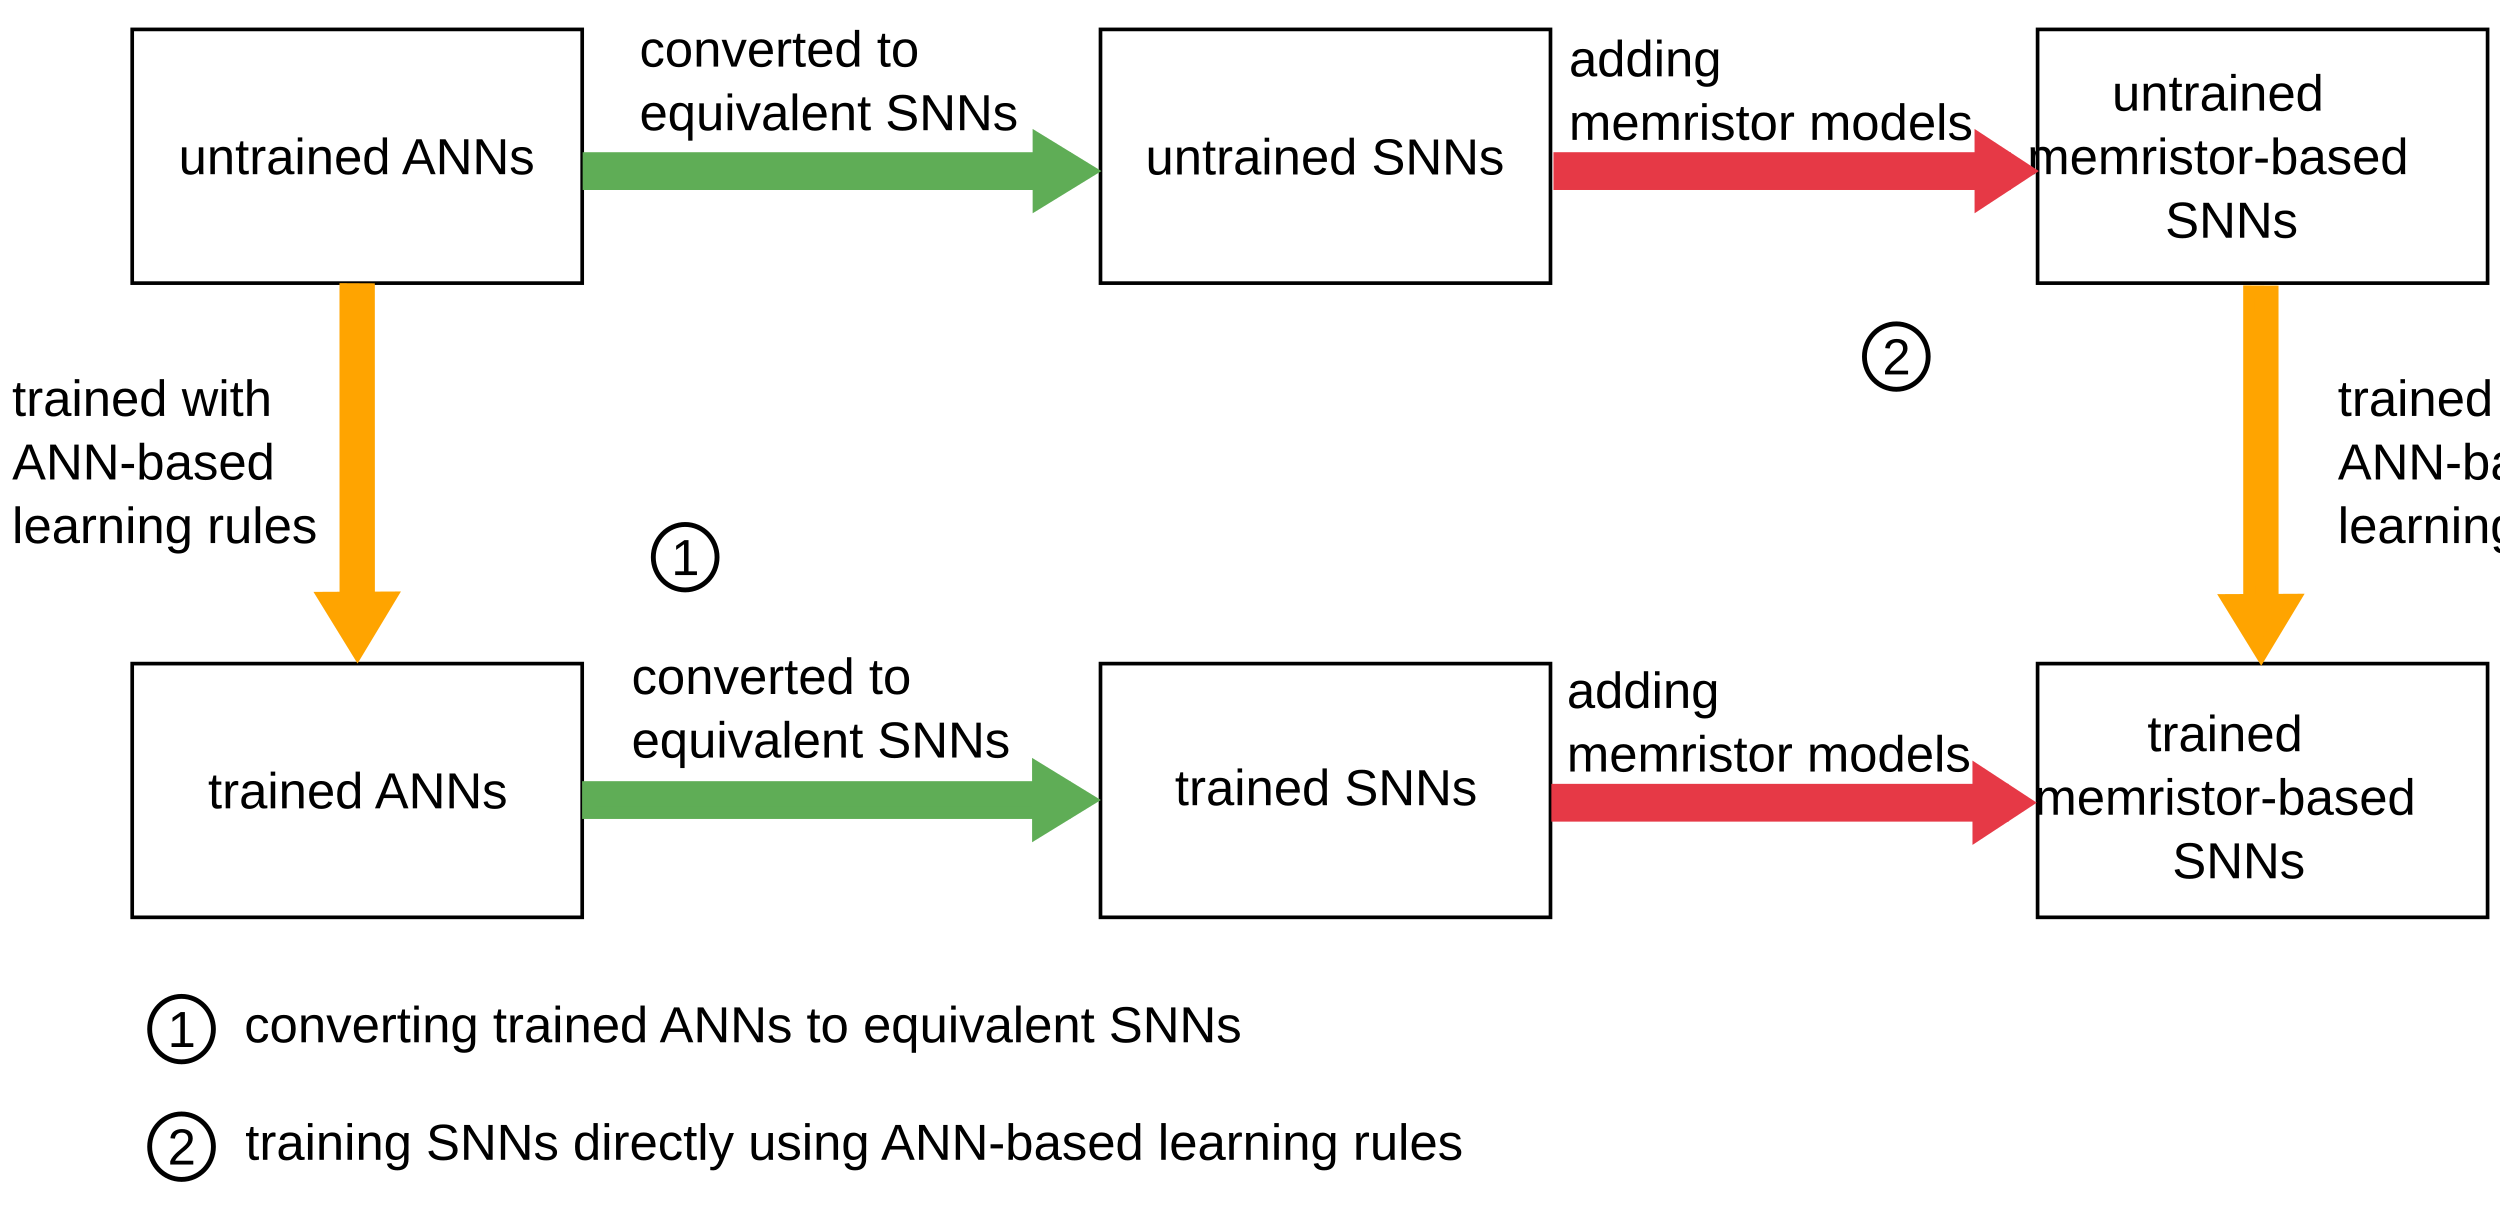
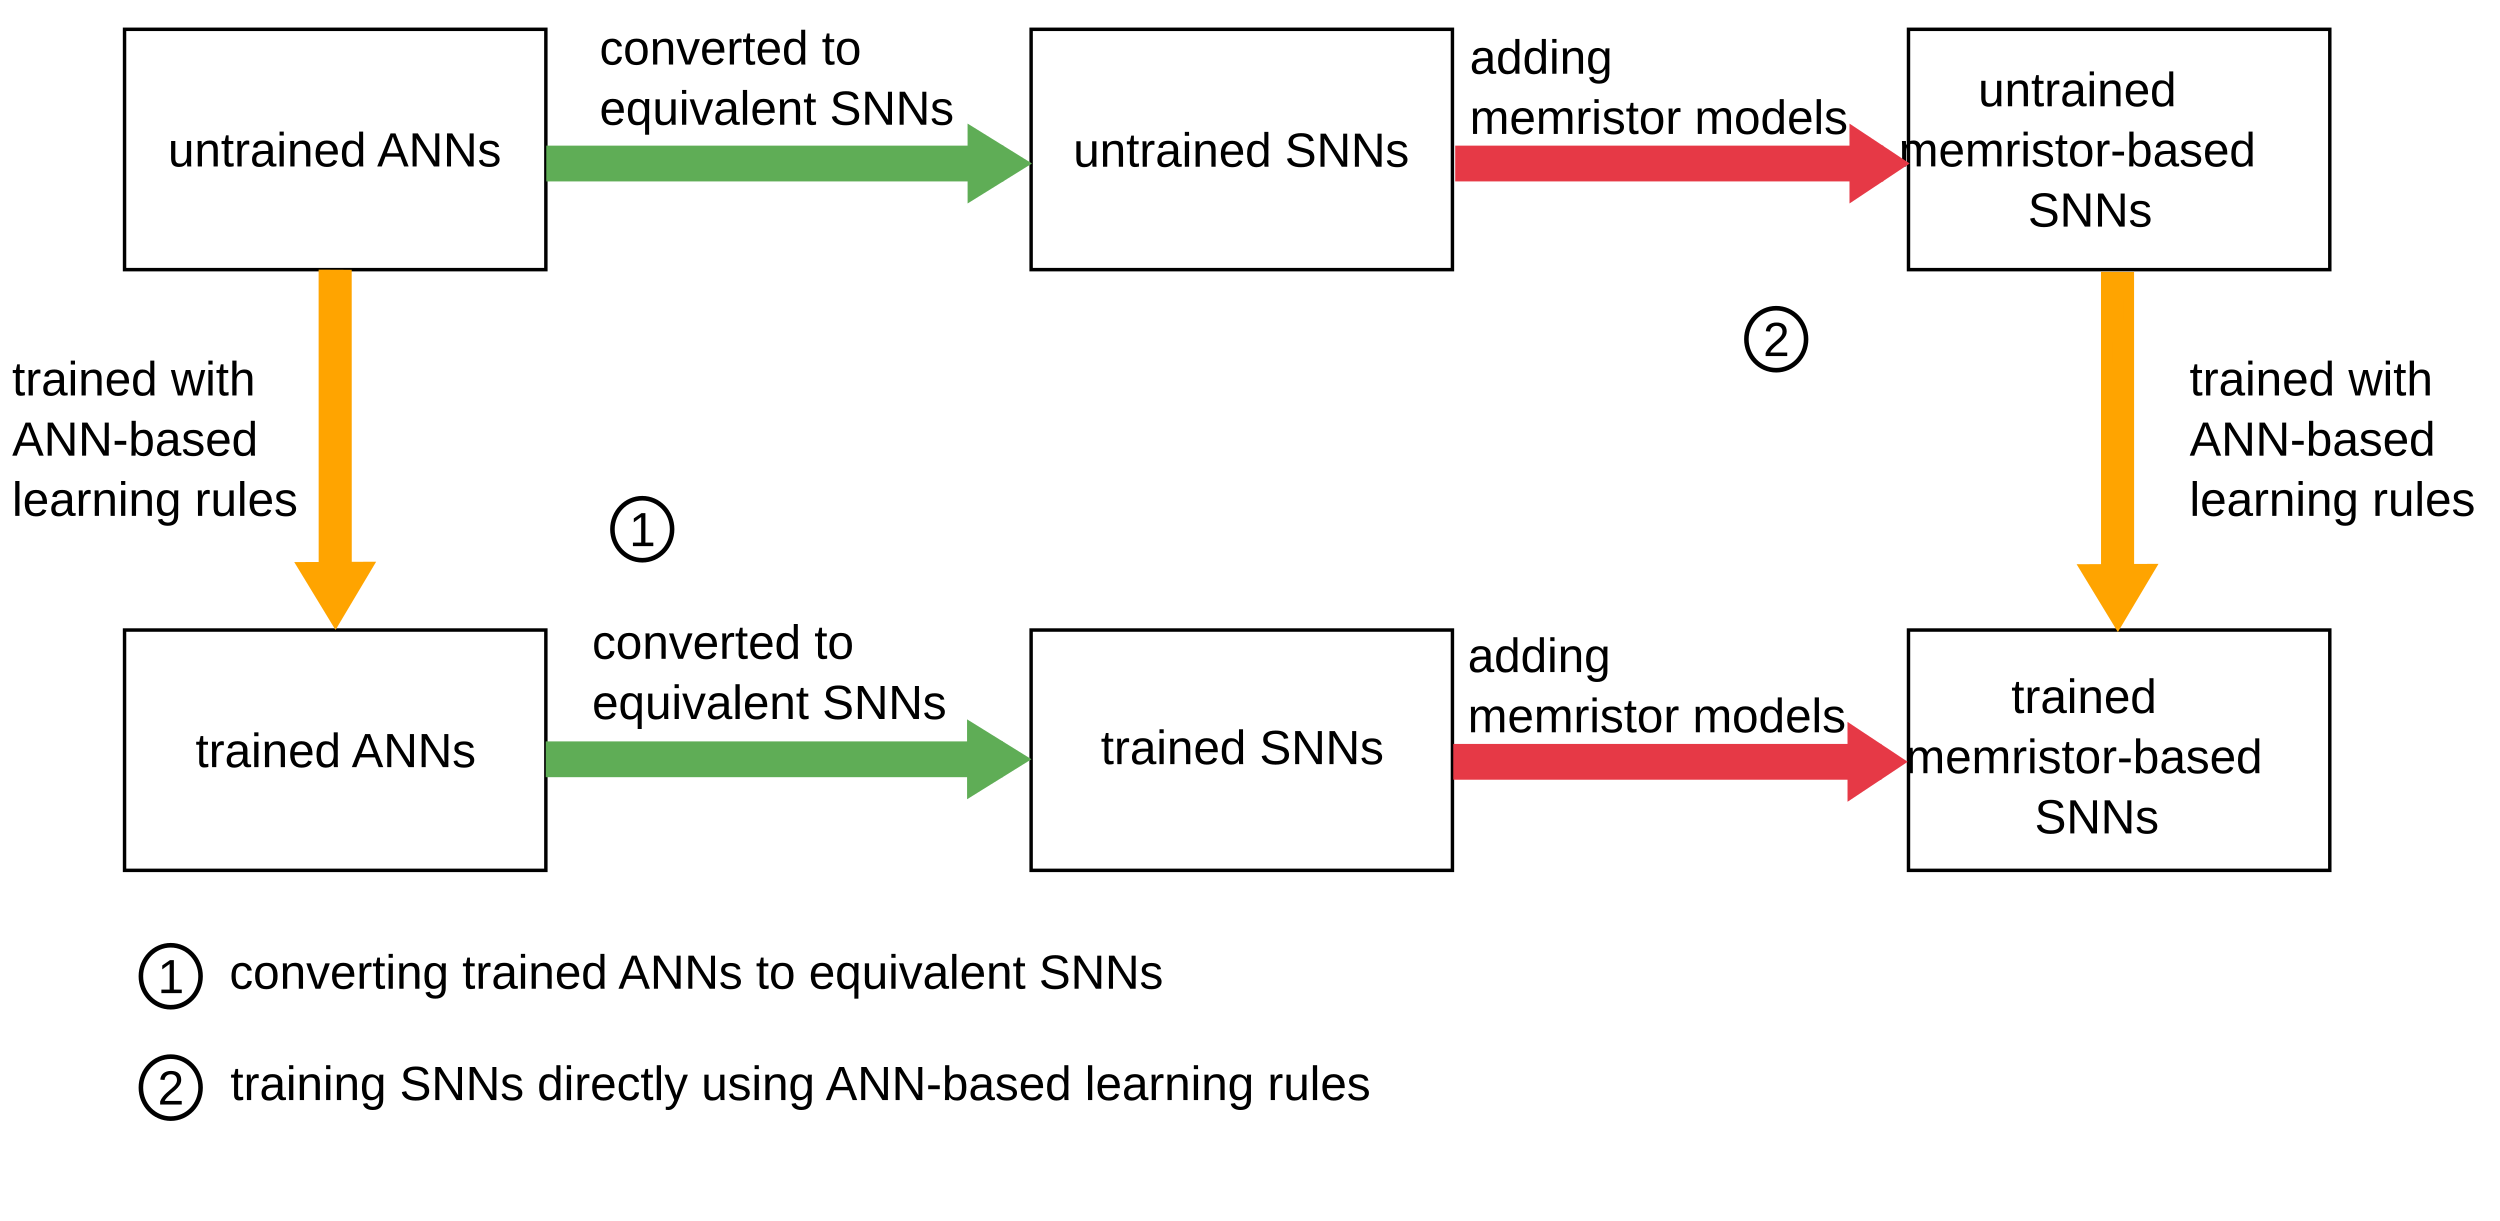
<svg xmlns="http://www.w3.org/2000/svg" width="208.192mm" height="101.636mm" viewBox="0 0 208.192 101.636" version="1.1" id="svg5">
  <defs id="defs2">
    <marker style="overflow:visible" id="TriangleOutL" refX="0" refY="0" orient="auto">
      <path transform="scale(0.8)" style="fill:context-stroke;fill-rule:evenodd;stroke:context-stroke;stroke-width:1pt" d="M 5.77,0 -2.88,5 V -5 Z" id="path984" />
    </marker>
    <marker style="overflow:visible" id="Arrow1Lstart" refX="0" refY="0" orient="auto">
      <path transform="matrix(0.8,0,0,0.8,10,0)" style="fill:context-stroke;fill-rule:evenodd;stroke:context-stroke;stroke-width:1pt" d="M 0,0 5,-5 -12.5,0 5,5 Z" id="path12962" />
    </marker>
  </defs>
  <g id="layer1" transform="translate(-0.1663366,-20.70586)">
-     <g id="g5316">
+     <g id="g5316" transform="matrix(0.9362647,0,0,0.9472135,0.07433757,1.214201)">
      <g id="g5231">
        <g id="g714">
          <rect style="fill:none;stroke:#000000;stroke-width:0.306;stroke-miterlimit:4;stroke-dasharray:none;stroke-opacity:1" id="rect31-8-3-7" width="37.474" height="21.129" x="169.85" y="75.969" />
          <text xml:space="preserve" style="font-size:2.117px;line-height:1.25;font-family:sans-serif;-inkscape-font-specification:'sans-serif, Normal';font-variant-ligatures:none;text-align:center;text-anchor:middle;stroke-width:0.265" x="189.631" y="83.264" id="text3173-3-0-7">
            <tspan id="tspan3171-7-8-3" style="font-style:normal;font-variant:normal;font-weight:normal;font-stretch:normal;font-size:4.233px;font-family:Arial;-inkscape-font-specification:'Arial, Normal';font-variant-ligatures:none;font-variant-caps:normal;font-variant-numeric:normal;font-variant-east-asian:normal;text-align:center;text-anchor:middle;stroke-width:0.265" x="189.631" y="83.264">trained </tspan>
            <tspan style="font-style:normal;font-variant:normal;font-weight:normal;font-stretch:normal;font-size:4.233px;font-family:Arial;-inkscape-font-specification:'Arial, Normal';font-variant-ligatures:none;font-variant-caps:normal;font-variant-numeric:normal;font-variant-east-asian:normal;text-align:center;text-anchor:middle;stroke-width:0.265" x="189.631" y="88.556" id="tspan3184">memristor-based </tspan>
            <tspan style="font-style:normal;font-variant:normal;font-weight:normal;font-stretch:normal;font-size:4.233px;font-family:Arial;-inkscape-font-specification:'Arial, Normal';font-variant-ligatures:none;font-variant-caps:normal;font-variant-numeric:normal;font-variant-east-asian:normal;text-align:center;text-anchor:middle;stroke-width:0.265" x="189.631" y="93.848" id="tspan4014">SNNs</tspan>
          </text>
        </g>
        <g id="g521" transform="translate(-1.57579,0.6103859)">
          <rect style="fill:none;stroke:#000000;stroke-width:0.306;stroke-miterlimit:4;stroke-dasharray:none;stroke-opacity:1" id="rect31-8-3-7-2" width="37.474" height="21.129" x="171.426" y="22.545" />
          <text xml:space="preserve" style="font-size:2.117px;line-height:1.25;font-family:sans-serif;-inkscape-font-specification:'sans-serif, Normal';font-variant-ligatures:none;text-align:center;text-anchor:middle;stroke-width:0.265" x="190.611" y="29.307" id="text3173-3-0-7-1">
            <tspan id="tspan3171-7-8-3-0" style="font-style:normal;font-variant:normal;font-weight:normal;font-stretch:normal;font-size:4.233px;font-family:Arial;-inkscape-font-specification:'Arial, Normal';font-variant-ligatures:none;font-variant-caps:normal;font-variant-numeric:normal;font-variant-east-asian:normal;text-align:center;text-anchor:middle;stroke-width:0.265" x="190.611" y="29.307">untrained </tspan>
            <tspan style="font-style:normal;font-variant:normal;font-weight:normal;font-stretch:normal;font-size:4.233px;font-family:Arial;-inkscape-font-specification:'Arial, Normal';font-variant-ligatures:none;font-variant-caps:normal;font-variant-numeric:normal;font-variant-east-asian:normal;text-align:center;text-anchor:middle;stroke-width:0.265" x="190.611" y="34.598" id="tspan3184-3">memristor-based </tspan>
            <tspan style="font-style:normal;font-variant:normal;font-weight:normal;font-stretch:normal;font-size:4.233px;font-family:Arial;-inkscape-font-specification:'Arial, Normal';font-variant-ligatures:none;font-variant-caps:normal;font-variant-numeric:normal;font-variant-east-asian:normal;text-align:center;text-anchor:middle;stroke-width:0.265" x="190.611" y="39.89" id="tspan4014-7">SNNs</tspan>
          </text>
        </g>
        <text xml:space="preserve" style="font-style:normal;font-variant:normal;font-weight:normal;font-stretch:normal;font-size:4.233px;line-height:1.25;font-family:Arial;-inkscape-font-specification:'Arial, Normal';font-variant-ligatures:none;font-variant-caps:normal;font-variant-numeric:normal;font-variant-east-asian:normal;stroke-width:0.265" x="20.5" y="107.502" id="text13937-4-74">
          <tspan id="tspan13935-1-0" style="font-style:normal;font-variant:normal;font-weight:normal;font-stretch:normal;font-size:4.233px;font-family:Arial;-inkscape-font-specification:'Arial, Normal';font-variant-ligatures:none;font-variant-caps:normal;font-variant-numeric:normal;font-variant-east-asian:normal;stroke-width:0.265" x="20.5" y="107.502">converting trained ANNs to equivalent SNNs</tspan>
        </text>
        <text xml:space="preserve" style="font-style:normal;font-variant:normal;font-weight:normal;font-stretch:normal;font-size:4.233px;line-height:1.25;font-family:Arial;-inkscape-font-specification:'Arial, Normal';font-variant-ligatures:none;font-variant-caps:normal;font-variant-numeric:normal;font-variant-east-asian:normal;stroke-width:0.265" x="20.591" y="117.294" id="text13937-4-74-8">
          <tspan id="tspan13935-1-0-5" style="font-style:normal;font-variant:normal;font-weight:normal;font-stretch:normal;font-size:4.233px;font-family:Arial;-inkscape-font-specification:'Arial, Normal';font-variant-ligatures:none;font-variant-caps:normal;font-variant-numeric:normal;font-variant-east-asian:normal;stroke-width:0.265" x="20.591" y="117.294">training SNNs directly using ANN-based learning rules </tspan>
        </text>
        <rect style="fill:none;stroke:#000000;stroke-width:0.306;stroke-miterlimit:4;stroke-dasharray:none;stroke-opacity:1" id="rect31-8" width="37.474" height="21.129" x="91.812" y="23.155" />
        <text xml:space="preserve" style="font-size:2.117px;line-height:1.25;font-family:sans-serif;-inkscape-font-specification:'sans-serif, Normal';font-variant-ligatures:none;stroke-width:0.265" x="95.554" y="35.235" id="text3173-3">
          <tspan id="tspan3171-7" style="font-style:normal;font-variant:normal;font-weight:normal;font-stretch:normal;font-size:4.233px;font-family:Arial;-inkscape-font-specification:'Arial, Normal';font-variant-ligatures:none;font-variant-caps:normal;font-variant-numeric:normal;font-variant-east-asian:normal;stroke-width:0.265" x="95.554" y="35.235">untrained SNNs</tspan>
        </text>
        <rect style="fill:none;stroke:#000000;stroke-width:0.306;stroke-miterlimit:4;stroke-dasharray:none;stroke-opacity:1" id="rect31-8-3" width="37.474" height="21.129" x="91.812" y="75.969" />
        <text xml:space="preserve" style="font-size:2.117px;line-height:1.25;font-family:sans-serif;-inkscape-font-specification:'sans-serif, Normal';font-variant-ligatures:none;stroke-width:0.265" x="98.006" y="87.758" id="text3173-3-0">
          <tspan id="tspan3171-7-8" style="font-style:normal;font-variant:normal;font-weight:normal;font-stretch:normal;font-size:4.233px;font-family:Arial;-inkscape-font-specification:'Arial, Normal';font-variant-ligatures:none;font-variant-caps:normal;font-variant-numeric:normal;font-variant-east-asian:normal;stroke-width:0.265" x="98.006" y="87.758">trained SNNs</tspan>
        </text>
        <rect style="fill:none;stroke:#000000;stroke-width:0.306;stroke-miterlimit:4;stroke-dasharray:none;stroke-opacity:1" id="rect31" width="37.474" height="21.129" x="11.176" y="23.155" />
        <text xml:space="preserve" style="font-size:2.117px;line-height:1.25;font-family:sans-serif;-inkscape-font-specification:'sans-serif, Normal';font-variant-ligatures:none;stroke-width:0.265" x="15.034" y="35.21" id="text3173">
          <tspan id="tspan3171" style="font-style:normal;font-variant:normal;font-weight:normal;font-stretch:normal;font-size:4.233px;font-family:Arial;-inkscape-font-specification:'Arial, Normal';font-variant-ligatures:none;font-variant-caps:normal;font-variant-numeric:normal;font-variant-east-asian:normal;stroke-width:0.265" x="15.034" y="35.21">untrained ANNs</tspan>
        </text>
        <rect style="fill:none;stroke:#000000;stroke-width:0.306;stroke-miterlimit:4;stroke-dasharray:none;stroke-opacity:1" id="rect31-3" width="37.474" height="21.129" x="11.176" y="75.969" />
        <text xml:space="preserve" style="font-size:2.117px;line-height:1.25;font-family:sans-serif;-inkscape-font-specification:'sans-serif, Normal';font-variant-ligatures:none;stroke-width:0.265" x="17.487" y="88.023" id="text3173-5">
          <tspan id="tspan3171-5" style="font-style:normal;font-variant:normal;font-weight:normal;font-stretch:normal;font-size:4.233px;font-family:Arial;-inkscape-font-specification:'Arial, Normal';font-variant-ligatures:none;font-variant-caps:normal;font-variant-numeric:normal;font-variant-east-asian:normal;stroke-width:0.265" x="17.487" y="88.023">trained ANNs</tspan>
        </text>
        <g id="g675">
          <rect style="fill:#ffa400;fill-opacity:1;stroke:#ffa400;stroke-width:0.982;stroke-miterlimit:4;stroke-dasharray:none;stroke-opacity:1" id="rect1212-8-9-5" width="27.963" height="1.961" x="44.629" y="-30.882" transform="matrix(1.9057424e-4,1,-0.9999868,-0.00513247,0,0)" />
          <path style="fill:#ffa400;fill-opacity:1;stroke:#ffa400;stroke-width:4.343;stroke-miterlimit:4;stroke-dasharray:none;stroke-opacity:1" id="path2912-2-7-4" transform="matrix(0.1348819,0.2180289,-0.2298857,0.1280661,4.4668,-62.8837)" d="m 498.448,193.239 9.95,-17.129 9.859,17.181 z" />
        </g>
        <g id="g675-5" transform="translate(158.5331,0.1883631)">
          <rect style="fill:#ffa400;fill-opacity:1;stroke:#ffa400;stroke-width:0.982;stroke-miterlimit:4;stroke-dasharray:none;stroke-opacity:1" id="rect1212-8-9-5-2" width="27.963" height="1.961" x="44.629" y="-30.882" transform="matrix(1.9057424e-4,1,-0.9999868,-0.00513247,0,0)" />
          <path style="fill:#ffa400;fill-opacity:1;stroke:#ffa400;stroke-width:4.343;stroke-miterlimit:4;stroke-dasharray:none;stroke-opacity:1" id="path2912-2-7-4-8" transform="matrix(0.1348819,0.2180289,-0.2298857,0.1280661,4.4668,-62.8837)" d="m 498.448,193.239 9.95,-17.129 9.859,17.181 z" />
        </g>
        <g id="g803">
          <rect style="fill:#5fad56;fill-opacity:1;stroke:#5fad56;stroke-width:1;stroke-miterlimit:4;stroke-dasharray:none;stroke-opacity:1" id="rect1212" width="39.655" height="2.146" x="49.188" y="33.882" />
          <path style="fill:#5fad56;fill-opacity:1;stroke:#5fad56;stroke-width:3.781;stroke-miterlimit:4;stroke-dasharray:none;stroke-opacity:1" id="path2912" transform="matrix(0.216858,-0.1339824,0.1261012,0.2304114,-45.82353,59.85318)" d="m 498.448,193.239 9.95,-17.129 9.859,17.181 z" />
        </g>
        <g id="g803-9" transform="translate(-0.04664966,52.3776)">
          <rect style="fill:#5fad56;fill-opacity:1;stroke:#5fad56;stroke-width:1;stroke-miterlimit:4;stroke-dasharray:none;stroke-opacity:1" id="rect1212-5" width="39.655" height="2.146" x="49.188" y="33.882" />
          <path style="fill:#5fad56;fill-opacity:1;stroke:#5fad56;stroke-width:3.781;stroke-miterlimit:4;stroke-dasharray:none;stroke-opacity:1" id="path2912-4" transform="matrix(0.216858,-0.1339824,0.1261012,0.2304114,-45.82353,59.85318)" d="m 498.448,193.239 9.95,-17.129 9.859,17.181 z" />
        </g>
        <text xml:space="preserve" style="font-style:normal;font-variant:normal;font-weight:normal;font-stretch:normal;font-size:4.233px;line-height:1.25;font-family:Arial;-inkscape-font-specification:'Arial, Normal';font-variant-ligatures:none;font-variant-caps:normal;font-variant-numeric:normal;font-variant-east-asian:normal;stroke-width:0.265" x="53.419" y="26.253" id="text13937">
          <tspan id="tspan13935" style="font-style:normal;font-variant:normal;font-weight:normal;font-stretch:normal;font-size:4.233px;font-family:Arial;-inkscape-font-specification:'Arial, Normal';font-variant-ligatures:none;font-variant-caps:normal;font-variant-numeric:normal;font-variant-east-asian:normal;stroke-width:0.265" x="53.419" y="26.253">converted to </tspan>
          <tspan style="font-style:normal;font-variant:normal;font-weight:normal;font-stretch:normal;font-size:4.233px;font-family:Arial;-inkscape-font-specification:'Arial, Normal';font-variant-ligatures:none;font-variant-caps:normal;font-variant-numeric:normal;font-variant-east-asian:normal;stroke-width:0.265" x="53.419" y="31.545" id="tspan453">equivalent SNNs</tspan>
        </text>
        <text xml:space="preserve" style="font-style:normal;font-variant:normal;font-weight:normal;font-stretch:normal;font-size:4.233px;line-height:1.25;font-family:Arial;-inkscape-font-specification:'Arial, Normal';font-variant-ligatures:none;font-variant-caps:normal;font-variant-numeric:normal;font-variant-east-asian:normal;stroke-width:0.265" x="52.759" y="78.5" id="text13937-4">
          <tspan id="tspan13935-1" style="font-style:normal;font-variant:normal;font-weight:normal;font-stretch:normal;font-size:4.233px;font-family:Arial;-inkscape-font-specification:'Arial, Normal';font-variant-ligatures:none;font-variant-caps:normal;font-variant-numeric:normal;font-variant-east-asian:normal;stroke-width:0.265" x="52.759" y="78.5">converted to </tspan>
          <tspan style="font-style:normal;font-variant:normal;font-weight:normal;font-stretch:normal;font-size:4.233px;font-family:Arial;-inkscape-font-specification:'Arial, Normal';font-variant-ligatures:none;font-variant-caps:normal;font-variant-numeric:normal;font-variant-east-asian:normal;stroke-width:0.265" x="52.759" y="83.792" id="tspan731">equivalent SNNs</tspan>
        </text>
        <g id="g617" transform="translate(0.2818936,-51.86842)">
          <rect style="fill:#e63946;fill-opacity:1;stroke:#e63946;stroke-width:1;stroke-miterlimit:4;stroke-dasharray:none;stroke-opacity:1" id="rect1212-80" width="37.075" height="2.146" x="129.752" y="85.75" />
          <path style="fill:#e63946;fill-opacity:1;stroke:#e63946;stroke-width:3.781;stroke-miterlimit:4;stroke-dasharray:none;stroke-opacity:1" id="path2912-8" transform="matrix(0.2027493,-0.1339824,0.1178971,0.2304114,40.92152,111.7216)" d="m 498.448,193.239 9.95,-17.129 9.859,17.181 z" />
          <text xml:space="preserve" style="font-style:normal;font-variant:normal;font-weight:normal;font-stretch:normal;font-size:4.233px;line-height:1.25;font-family:Arial;-inkscape-font-specification:'Arial, Normal';font-variant-ligatures:none;font-variant-caps:normal;font-variant-numeric:normal;font-variant-east-asian:normal;stroke-width:0.265" x="130.541" y="78.929" id="text13937-4-5">
            <tspan style="font-style:normal;font-variant:normal;font-weight:normal;font-stretch:normal;font-size:4.233px;font-family:Arial;-inkscape-font-specification:'Arial, Normal';font-variant-ligatures:none;font-variant-caps:normal;font-variant-numeric:normal;font-variant-east-asian:normal;stroke-width:0.265" x="130.541" y="78.929" id="tspan731-1">adding </tspan>
            <tspan style="font-style:normal;font-variant:normal;font-weight:normal;font-stretch:normal;font-size:4.233px;font-family:Arial;-inkscape-font-specification:'Arial, Normal';font-variant-ligatures:none;font-variant-caps:normal;font-variant-numeric:normal;font-variant-east-asian:normal;stroke-width:0.265" x="130.541" y="84.221" id="tspan8345">memristor models</tspan>
          </text>
        </g>
        <g id="g617-5" transform="translate(0.1075706,0.7325816)">
          <rect style="fill:#e63946;fill-opacity:1;stroke:#e63946;stroke-width:1;stroke-miterlimit:4;stroke-dasharray:none;stroke-opacity:1" id="rect1212-80-8" width="37.075" height="2.146" x="129.752" y="85.75" />
          <path style="fill:#e63946;fill-opacity:1;stroke:#e63946;stroke-width:3.781;stroke-miterlimit:4;stroke-dasharray:none;stroke-opacity:1" id="path2912-8-0" transform="matrix(0.2027493,-0.1339824,0.1178971,0.2304114,40.92152,111.7216)" d="m 498.448,193.239 9.95,-17.129 9.859,17.181 z" />
          <text xml:space="preserve" style="font-style:normal;font-variant:normal;font-weight:normal;font-stretch:normal;font-size:4.233px;line-height:1.25;font-family:Arial;-inkscape-font-specification:'Arial, Normal';font-variant-ligatures:none;font-variant-caps:normal;font-variant-numeric:normal;font-variant-east-asian:normal;stroke-width:0.265" x="130.541" y="78.929" id="text13937-4-5-3">
            <tspan style="font-style:normal;font-variant:normal;font-weight:normal;font-stretch:normal;font-size:4.233px;font-family:Arial;-inkscape-font-specification:'Arial, Normal';font-variant-ligatures:none;font-variant-caps:normal;font-variant-numeric:normal;font-variant-east-asian:normal;stroke-width:0.265" x="130.541" y="78.929" id="tspan731-1-7">adding </tspan>
            <tspan style="font-style:normal;font-variant:normal;font-weight:normal;font-stretch:normal;font-size:4.233px;font-family:Arial;-inkscape-font-specification:'Arial, Normal';font-variant-ligatures:none;font-variant-caps:normal;font-variant-numeric:normal;font-variant-east-asian:normal;stroke-width:0.265" x="130.541" y="84.221" id="tspan8345-9">memristor models</tspan>
          </text>
        </g>
        <text xml:space="preserve" style="font-style:normal;font-variant:normal;font-weight:normal;font-stretch:normal;font-size:4.233px;line-height:1.25;font-family:Arial;-inkscape-font-specification:'Arial, Normal';font-variant-ligatures:none;font-variant-caps:normal;font-variant-numeric:normal;font-variant-east-asian:normal;stroke-width:0.265" x="1.173" y="55.345" id="text13937-4-7">
          <tspan id="tspan13935-1-9" style="font-style:normal;font-variant:normal;font-weight:normal;font-stretch:normal;font-size:4.233px;font-family:Arial;-inkscape-font-specification:'Arial, Normal';font-variant-ligatures:none;font-variant-caps:normal;font-variant-numeric:normal;font-variant-east-asian:normal;stroke-width:0.265" x="1.173" y="55.345">trained with </tspan>
          <tspan style="font-style:normal;font-variant:normal;font-weight:normal;font-stretch:normal;font-size:4.233px;font-family:Arial;-inkscape-font-specification:'Arial, Normal';font-variant-ligatures:none;font-variant-caps:normal;font-variant-numeric:normal;font-variant-east-asian:normal;stroke-width:0.265" x="1.173" y="60.637" id="tspan16461">ANN-based </tspan>
          <tspan style="font-style:normal;font-variant:normal;font-weight:normal;font-stretch:normal;font-size:4.233px;font-family:Arial;-inkscape-font-specification:'Arial, Normal';font-variant-ligatures:none;font-variant-caps:normal;font-variant-numeric:normal;font-variant-east-asian:normal;stroke-width:0.265" x="1.173" y="65.929" id="tspan17417">learning rules</tspan>
        </text>
        <text xml:space="preserve" style="font-style:normal;font-variant:normal;font-weight:normal;font-stretch:normal;font-size:4.233px;line-height:1.25;font-family:Arial;-inkscape-font-specification:'Arial, Normal';font-variant-ligatures:none;font-variant-caps:normal;font-variant-numeric:normal;font-variant-east-asian:normal;stroke-width:0.265" x="194.848" y="55.345" id="text13937-4-7-0">
          <tspan id="tspan13935-1-9-4" style="font-style:normal;font-variant:normal;font-weight:normal;font-stretch:normal;font-size:4.233px;font-family:Arial;-inkscape-font-specification:'Arial, Normal';font-variant-ligatures:none;font-variant-caps:normal;font-variant-numeric:normal;font-variant-east-asian:normal;stroke-width:0.265" x="194.848" y="55.345">trained with </tspan>
          <tspan style="font-style:normal;font-variant:normal;font-weight:normal;font-stretch:normal;font-size:4.233px;font-family:Arial;-inkscape-font-specification:'Arial, Normal';font-variant-ligatures:none;font-variant-caps:normal;font-variant-numeric:normal;font-variant-east-asian:normal;stroke-width:0.265" x="194.848" y="60.637" id="tspan16461-7">ANN-based </tspan>
          <tspan style="font-style:normal;font-variant:normal;font-weight:normal;font-stretch:normal;font-size:4.233px;font-family:Arial;-inkscape-font-specification:'Arial, Normal';font-variant-ligatures:none;font-variant-caps:normal;font-variant-numeric:normal;font-variant-east-asian:normal;stroke-width:0.265" x="194.848" y="65.929" id="tspan17417-8">learning rules</tspan>
        </text>
        <g id="g4298" transform="translate(-0.5979866,-2.109405)">
          <ellipse style="fill:none;stroke:#000000;stroke-width:0.406;stroke-miterlimit:4;stroke-dasharray:none;stroke-opacity:1" id="path1099" cx="15.882" cy="108.516" rx="2.654" ry="2.725" />
          <text xml:space="preserve" style="font-size:4.233px;line-height:1.25;font-family:Arial;-inkscape-font-specification:'Arial, Normal';font-variant-ligatures:none;stroke-width:0.265" x="14.722" y="110.002" id="text3154">
            <tspan id="tspan3152" style="stroke-width:0.265" x="14.722" y="110.002">1</tspan>
          </text>
        </g>
        <g id="g4298-1" transform="translate(41.34378,-41.40922)">
          <ellipse style="fill:none;stroke:#000000;stroke-width:0.406;stroke-miterlimit:4;stroke-dasharray:none;stroke-opacity:1" id="path1099-8" cx="15.882" cy="108.516" rx="2.654" ry="2.725" />
          <text xml:space="preserve" style="font-size:4.233px;line-height:1.25;font-family:Arial;-inkscape-font-specification:'Arial, Normal';font-variant-ligatures:none;stroke-width:0.265" x="14.722" y="110.002" id="text3154-4">
            <tspan id="tspan3152-5" style="stroke-width:0.265" x="14.722" y="110.002">1</tspan>
          </text>
        </g>
        <g id="g4293" transform="translate(0.1772247,-11.06275)">
          <ellipse style="fill:none;stroke:#000000;stroke-width:0.406;stroke-miterlimit:4;stroke-dasharray:none;stroke-opacity:1" id="path1099-0" cx="15.107" cy="127.262" rx="2.654" ry="2.725" />
          <text xml:space="preserve" style="font-size:4.233px;line-height:1.25;font-family:Arial;-inkscape-font-specification:'Arial, Normal';font-variant-ligatures:none;stroke-width:0.265" x="13.947" y="128.748" id="text3154-8">
            <tspan id="tspan3152-1" style="stroke-width:0.265" x="13.947" y="128.748">2</tspan>
          </text>
        </g>
        <g id="g4293-9" transform="translate(142.9789,-76.86164)">
          <ellipse style="fill:none;stroke:#000000;stroke-width:0.406;stroke-miterlimit:4;stroke-dasharray:none;stroke-opacity:1" id="path1099-0-9" cx="15.107" cy="127.262" rx="2.654" ry="2.725" />
          <text xml:space="preserve" style="font-size:4.233px;line-height:1.25;font-family:Arial;-inkscape-font-specification:'Arial, Normal';font-variant-ligatures:none;stroke-width:0.265" x="13.947" y="128.748" id="text3154-8-1">
            <tspan id="tspan3152-1-8" style="stroke-width:0.265" x="13.947" y="128.748">2</tspan>
          </text>
        </g>
      </g>
    </g>
  </g>
</svg>
